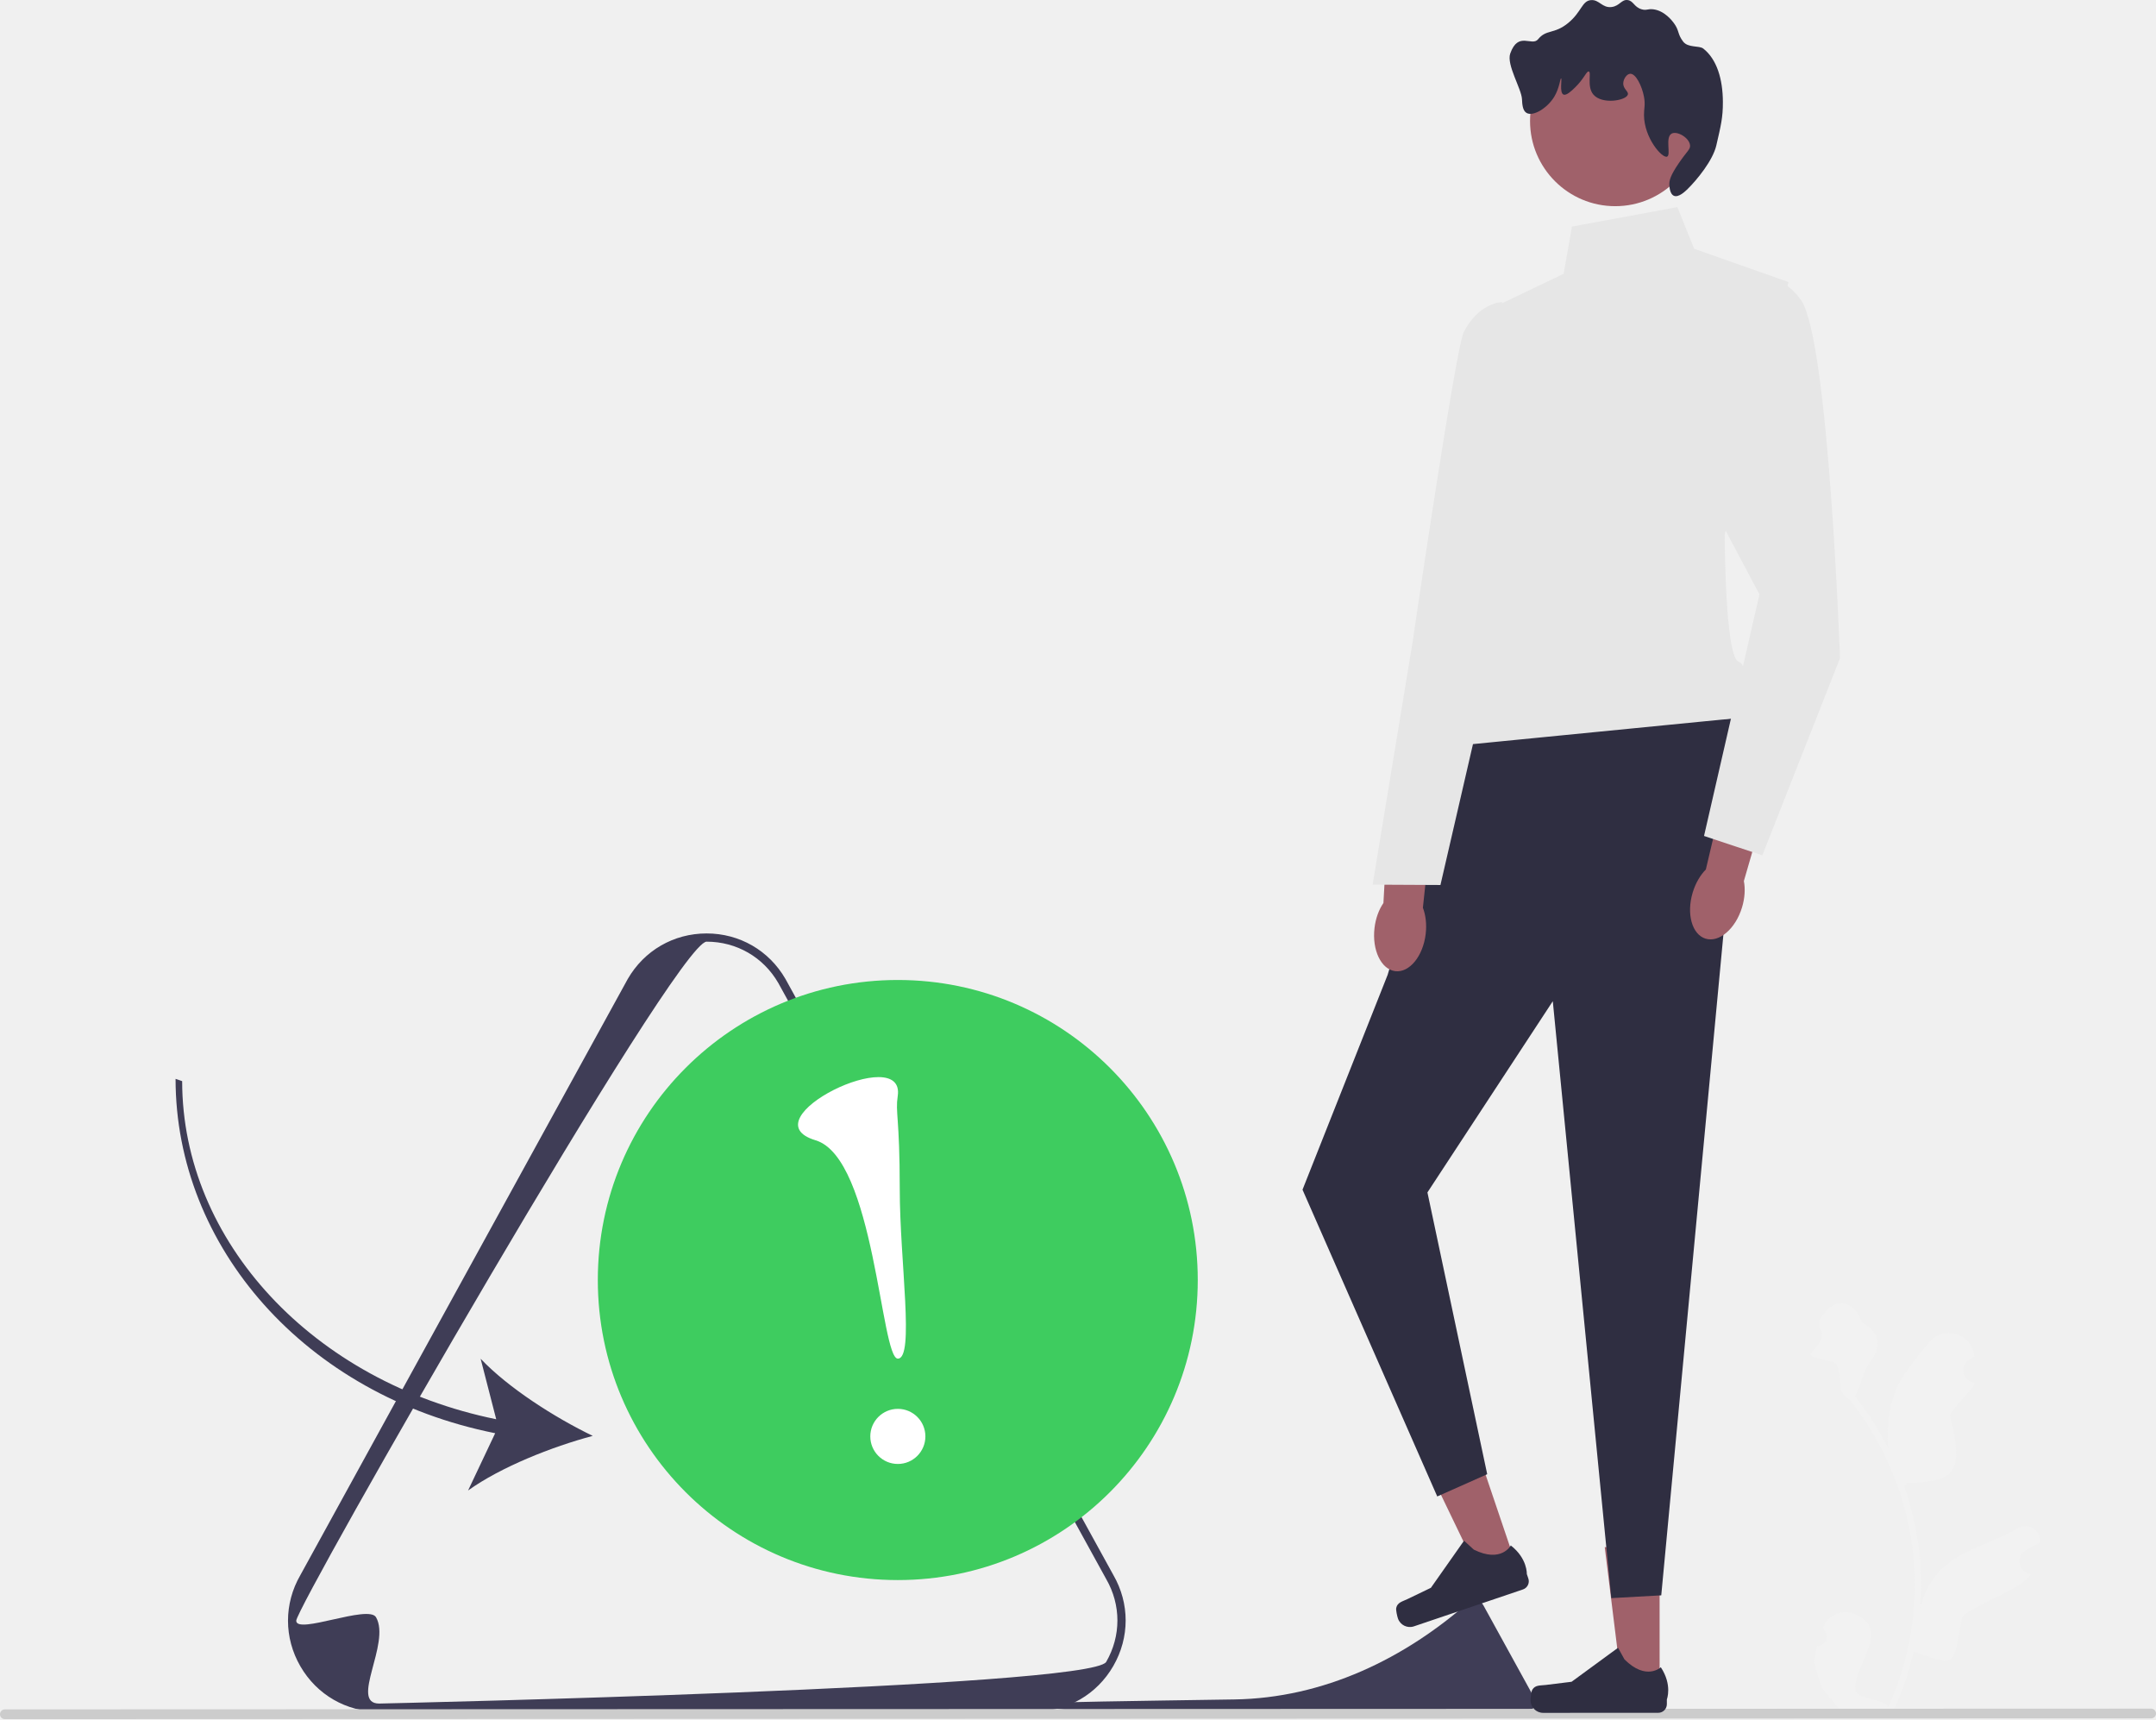
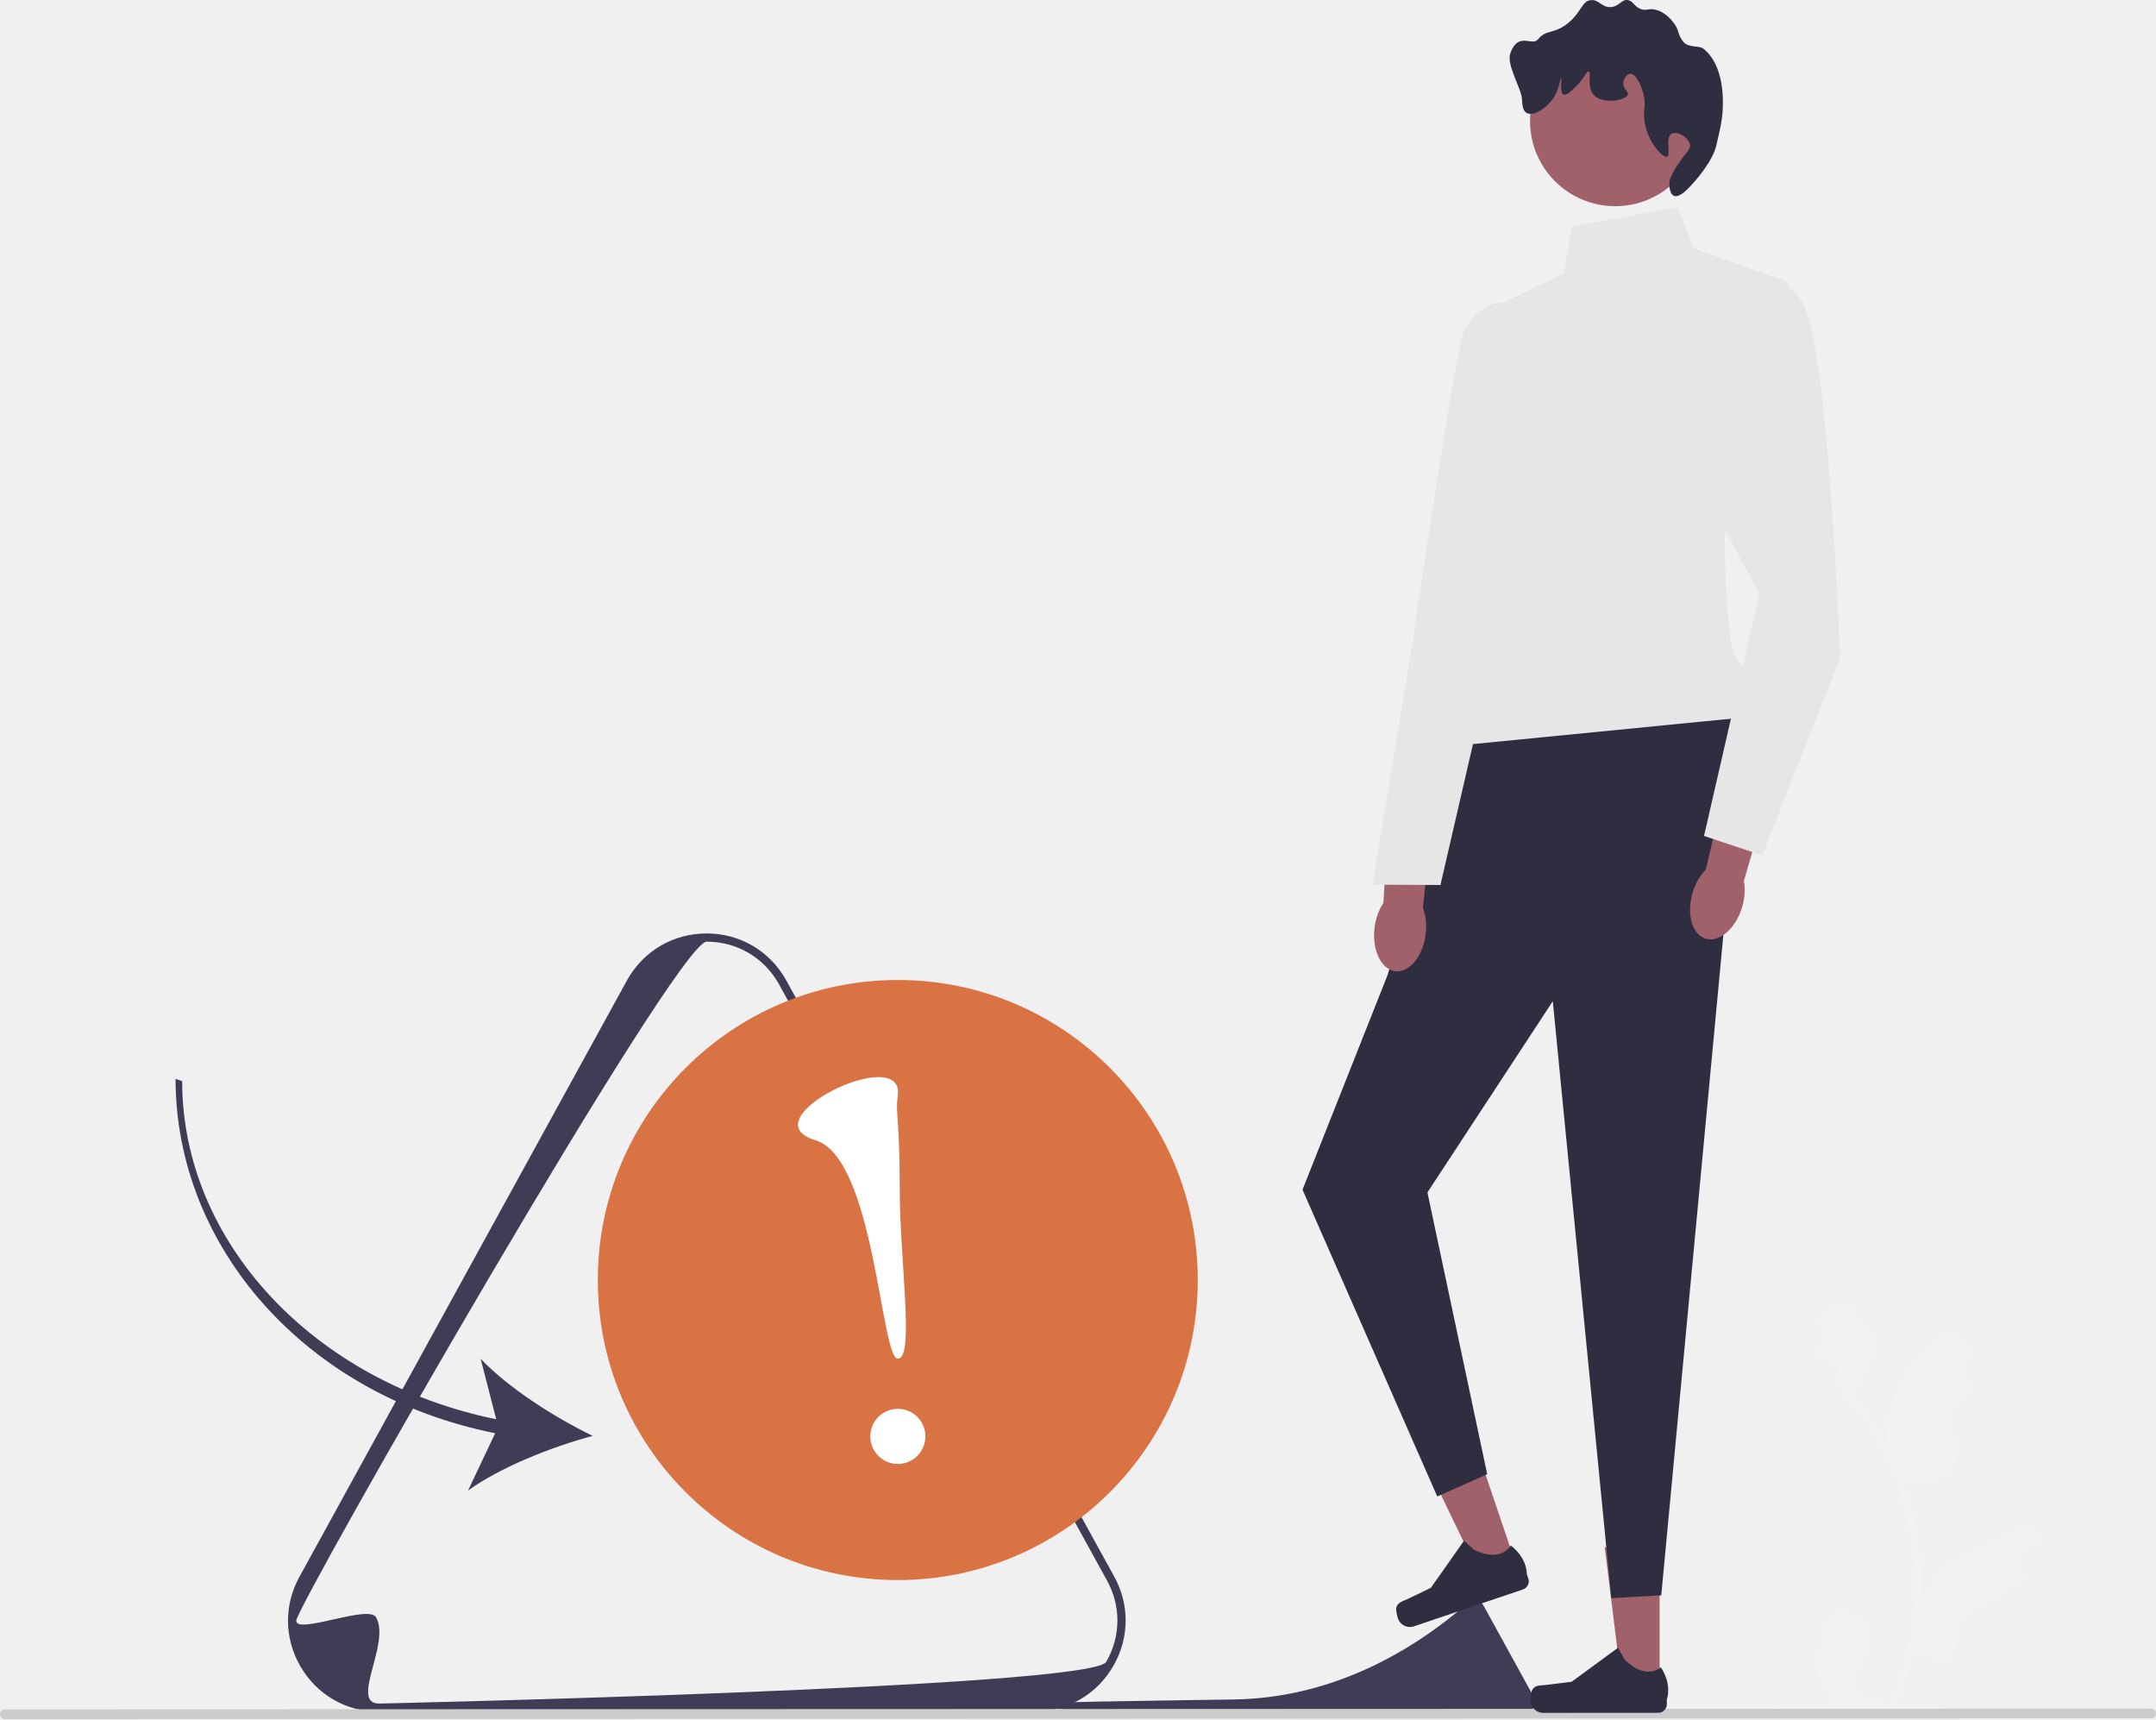
<svg xmlns="http://www.w3.org/2000/svg" width="524.67" height="418.271" viewBox="0 0 524.67 418.271">
  <path d="M442.174,400.477c2.066,.129,3.207-2.438,1.643-3.934l-.156-.618c.02-.049,.041-.099,.062-.148,1.232-2.94,4.625-4.332,7.571-3.114,9.314,3.851-.52,12.7,.22,18.688,.259,2.067,8.355,2.18,7.897,4.209,4.305-9.412,6.568-19.689,6.565-30.023-.001-2.597-.144-5.193-.435-7.783-.24-2.118-.57-4.224-.997-6.31-2.31-11.276-7.306-22.016-14.511-30.985-3.463-1.891-1.351-4.85-3.096-8.395-.627-1.279-6.218-1.307-6.451-2.709,.25,.033,3.864-3.721,2.671-5.577-.786-1.221-.541-2.776,.468-3.82,.099-.102,.192-.21,.278-.326,2.981-4.044,7.09-3.34,9.237,2.154,4.583,2.311,4.629,6.146,1.818,9.836-1.788,2.347-2.033,5.523-3.601,8.036,.162,.207,.33,.407,.491,.613,2.962,3.797,5.525,7.878,7.685,12.166-.612-4.766,.287-10.508,1.821-14.21,1.759-4.248,5.07-7.822,7.969-11.497,3.463-4.389,10.51-2.397,11.123,3.16,.006,.053,.012,.107,.017,.16-.429,.242-.849,.499-1.259,.771-2.339,1.548-1.528,5.174,1.244,5.601l.063,.01c-.154,1.544-5.633,6.407-6.02,7.912,3.705,14.308,.933,16.198-10.466,16.437l-.598,.852c1.08,3.106,1.95,6.286,2.602,9.507,.615,2.99,1.042,6.013,1.282,9.048,.298,3.83,.274,7.679-.048,11.503l.019-.136c.819-4.211,3.104-8.146,6.423-10.872,4.944-4.064,11.931-5.563,17.265-8.83,2.568-1.573,5.86,.457,5.412,3.435l-.022,.143c-.794,.323-1.569,.698-2.318,1.118-.429,.242-.85,.5-1.26,.772-2.339,1.548-1.528,5.175,1.245,5.6l.063,.01c.045,.006,.084,.013,.129,.019-1.362,3.236-14.336,7.801-16.711,10.392-2.31,12.498-1.175,12.126-11.811,8.49h-.006c-1.161,5.064-2.858,10.012-5.039,14.728l-18.02,.006c-.065-.2-.123-.407-.181-.607,1.666,.103,3.346,.005,4.986-.299-1.338-1.64-2.675-3.293-4.013-4.933-.032-.032-.058-.065-.084-.097l-.02-.025-1.855-6.107c.146-1.355,.385-2.698,.71-4.021l0-0v0Z" fill="#f2f2f2" />
  <path d="M251.744,416.42l-159.457,.055c-8.011,.003-15.186-4.137-19.194-11.073-2.004-3.469-3.006-7.273-3.008-11.079-.001-3.805,.999-7.611,3-11.081l79.678-145.049c4.003-6.939,11.176-11.083,19.187-11.086s15.186,4.136,19.195,11.073l79.788,145.012c1.999,3.459,2.999,7.26,2.999,11.063-0,3.803-1,7.609-3.002,11.079-4.003,6.939-11.176,11.083-19.187,11.086h0Zm-179.655-22.099c-0,3.464,17.595-4,19.418-.845,3.646,6.31-6.509,21.002,.779,21,0,0,173.27-3.828,176.912-10.141,1.821-3.156,2.731-6.619,2.729-10.081s-.914-6.924-2.737-10.079l-79.788-145.012c-3.636-6.292-10.164-10.058-17.452-10.055-7.285,.003-99.861,161.749-99.861,165.213h0Z" fill="#3f3d56" />
  <path d="M253.515,414.419c-1.999,4.001,91.614,2.771,92.721,2.771,0,0,26.312-.581,26.865-1.54,.276-.479,.415-1.005,.414-1.531s-.139-1.051-.416-1.53l-12.116-22.021c-.552-.956-1.543-1.527-2.65-1.527-.046,0-.114,.041-.202,.119-16.163,14.444-36.083,23.992-57.757,24.315-23.047,.343-46.732,.69-46.859,.944h0Z" fill="#3f3d56" />
  <path d="M0,417.081c0,.66,.53,1.19,1.19,1.19l522.29-.181c.66-0,1.19-.53,1.19-1.19-0-.66-.53-1.19-1.19-1.19l-522.29,.181c-.66,0-1.19,.53-1.19,1.19Z" fill="#ccc" />
  <g>
    <polygon points="403.878 411.305 394.833 411.308 390.518 376.422 403.867 376.418 403.878 411.305" fill="#a0616a" />
    <path d="M372.889,411.111h0c-.281,.474-.43,2.005-.429,2.557h0c.001,1.695,1.375,3.069,3.071,3.069l28.01-.01c1.157-0,2.094-.938,2.094-2.095l-0-1.166s1.384-3.505-1.47-7.824c0,0-3.544,3.384-8.844-1.912l-1.563-2.83-11.307,8.275-6.268,.774c-1.371,.169-2.587-.025-3.292,1.163h-0Z" fill="#2f2e41" />
  </g>
  <g>
    <polygon points="369.197 381.468 360.63 384.366 345.369 352.7 358.014 348.421 369.197 381.468" fill="#a0616a" />
    <path d="M339.779,391.208h0c-.115,.54,.235,2.037,.412,2.56h0c.544,1.606,2.286,2.467,3.892,1.924l26.532-8.98c1.096-.371,1.683-1.56,1.312-2.655l-.374-1.105s.189-3.764-3.898-6.942c0,0-2.274,4.341-8.991,1.021l-2.387-2.18-8.061,11.46-5.69,2.741c-1.245,.6-2.459,.805-2.747,2.156l-0,0Z" fill="#2f2e41" />
  </g>
  <polygon points="355.226 179.09 337.683 237.191 316.972 289.452 349.761 364.086 361.918 358.677 347.371 290.117 377.878 243.594 392.114 388.826 404.273 388.147 420.763 212.843 423.114 174.676 355.226 179.09" fill="#2f2e41" />
  <path d="M408.21,50.385l-25.668,4.738-2.023,11.485-15.534,7.436-8.077,84.443s-13.504,17.568-2.694,22.969l68.901-6.779s3.373-12.49-.005-13.675-3.388-31.02-3.388-31.02l15.516-61.366-22.97-8.098-4.057-10.131Z" fill="#e6e6e6" />
  <circle cx="393.07" cy="29.436" r="20.728" fill="#a0616a" />
  <path d="M406.796,32.512c-1.654,.905-.085,5.229-1.118,5.602-1.195,.432-5.552-4.527-5.606-10.082-.016-1.681,.371-2.488-.002-4.482-.487-2.607-1.98-5.683-3.363-5.601-.82,.048-1.62,1.207-1.68,2.241-.084,1.449,1.324,2.02,1.121,2.801-.386,1.487-6.298,2.514-8.403,.003-1.65-1.968-.385-5.425-1.122-5.602-.544-.13-1.128,1.772-3.36,3.923-.841,.81-2.092,2.015-2.8,1.682-1.024-.482-.28-3.876-.562-3.921-.233-.037-.379,2.349-1.679,4.482-1.67,2.741-5.114,4.854-6.721,3.924-.985-.57-1.062-2.156-1.122-3.361-.124-2.538-3.813-8.376-2.859-11.092,1.942-5.526,5.27-1.631,6.775-3.475,2.038-2.497,3.866-1.154,7.281-3.924,3.337-2.706,3.366-5.425,5.6-5.604,2.012-.161,2.728,1.985,5.042,1.679,1.961-.26,2.387-1.924,3.921-1.682,1.404,.222,1.496,1.688,3.362,2.24,1.191,.352,1.453-.157,2.801-.001,2.806,.326,4.69,2.881,5.043,3.359,1.361,1.845,.833,2.623,2.242,4.481,1.216,1.602,3.909,.922,4.922,1.722,3.309,2.614,4.731,7.435,4.76,12.93,.02,3.843-.481,5.785-1.599,10.636-.849,3.683-4.782,8.443-6.95,10.566-.582,.57-2.214,2.167-3.361,1.682-1.087-.46-1.12-2.528-1.121-2.801-.005-.939,.245-2.101,2.239-5.043,2.094-3.09,2.926-3.443,2.799-4.483-.224-1.838-3.164-3.521-4.483-2.799h0Z" fill="#2f2e41" />
  <g>
    <path d="M334.495,225.76c-.645,5.403,1.619,10.115,5.057,10.526s6.748-3.636,7.393-9.039c.282-2.365,.007-4.598-.68-6.395l2.446-22.927-10.783-.919-1.267,22.699c-1.091,1.585-1.884,3.69-2.166,6.055h0Z" fill="#a0616a" />
    <path d="M365.491,73.498s-5.587,.079-9.286,7.304c-1.966,3.839-12.482,75.628-12.482,75.628l-9.687,58.808,16.502,.083,12.859-55.693,10.817-32.301-8.723-53.829Z" fill="#e6e6e6" />
  </g>
  <path d="M411.93,217.13c-1.58,5.207-.175,10.242,3.138,11.248s7.28-2.4,8.86-7.606c.692-2.279,.811-4.525,.449-6.415l6.419-22.145-10.456-2.791-5.218,22.127c-1.351,1.37-2.5,3.304-3.192,5.583v-0Z" fill="#a0616a" />
  <path d="M423.416,69.632s8.104-6.082,14.863,3.372c6.758,9.455,9.487,87.139,9.487,87.139l-18.898,47.968-14.188-4.724,13.49-58.775-23.659-44.576,18.904-30.405h-0Z" fill="#e6e6e6" />
  <g>
-     <circle cx="218.48" cy="311.431" r="73" fill="#3ecc5f" />
+     <circle cx="218.48" cy="311.431" r="73" fill="#da7344" />
    <g>
      <circle cx="218.493" cy="349.479" r="6.703" fill="#fff" />
      <path d="M218.464,266.681c-.616,4.091,.487,4.947,.494,22.585,.006,17.638,3.666,41.286-.471,41.287s-5.65-48.803-20.017-53.122c-16.891-5.078,21.988-23.994,19.995-10.75Z" fill="#fff" />
    </g>
  </g>
  <path d="M120.503,348.702l-6.595,13.935c7.973-5.717,20.427-10.646,30.338-13.286-9.234-4.46-20.533-11.652-27.284-18.772l3.793,14.724c-44.474-9.059-76.411-43.177-76.425-82.259l-1.606-.553c.014,40.823,31.51,76.961,77.779,86.21Z" fill="#3f3d56" />
</svg>
